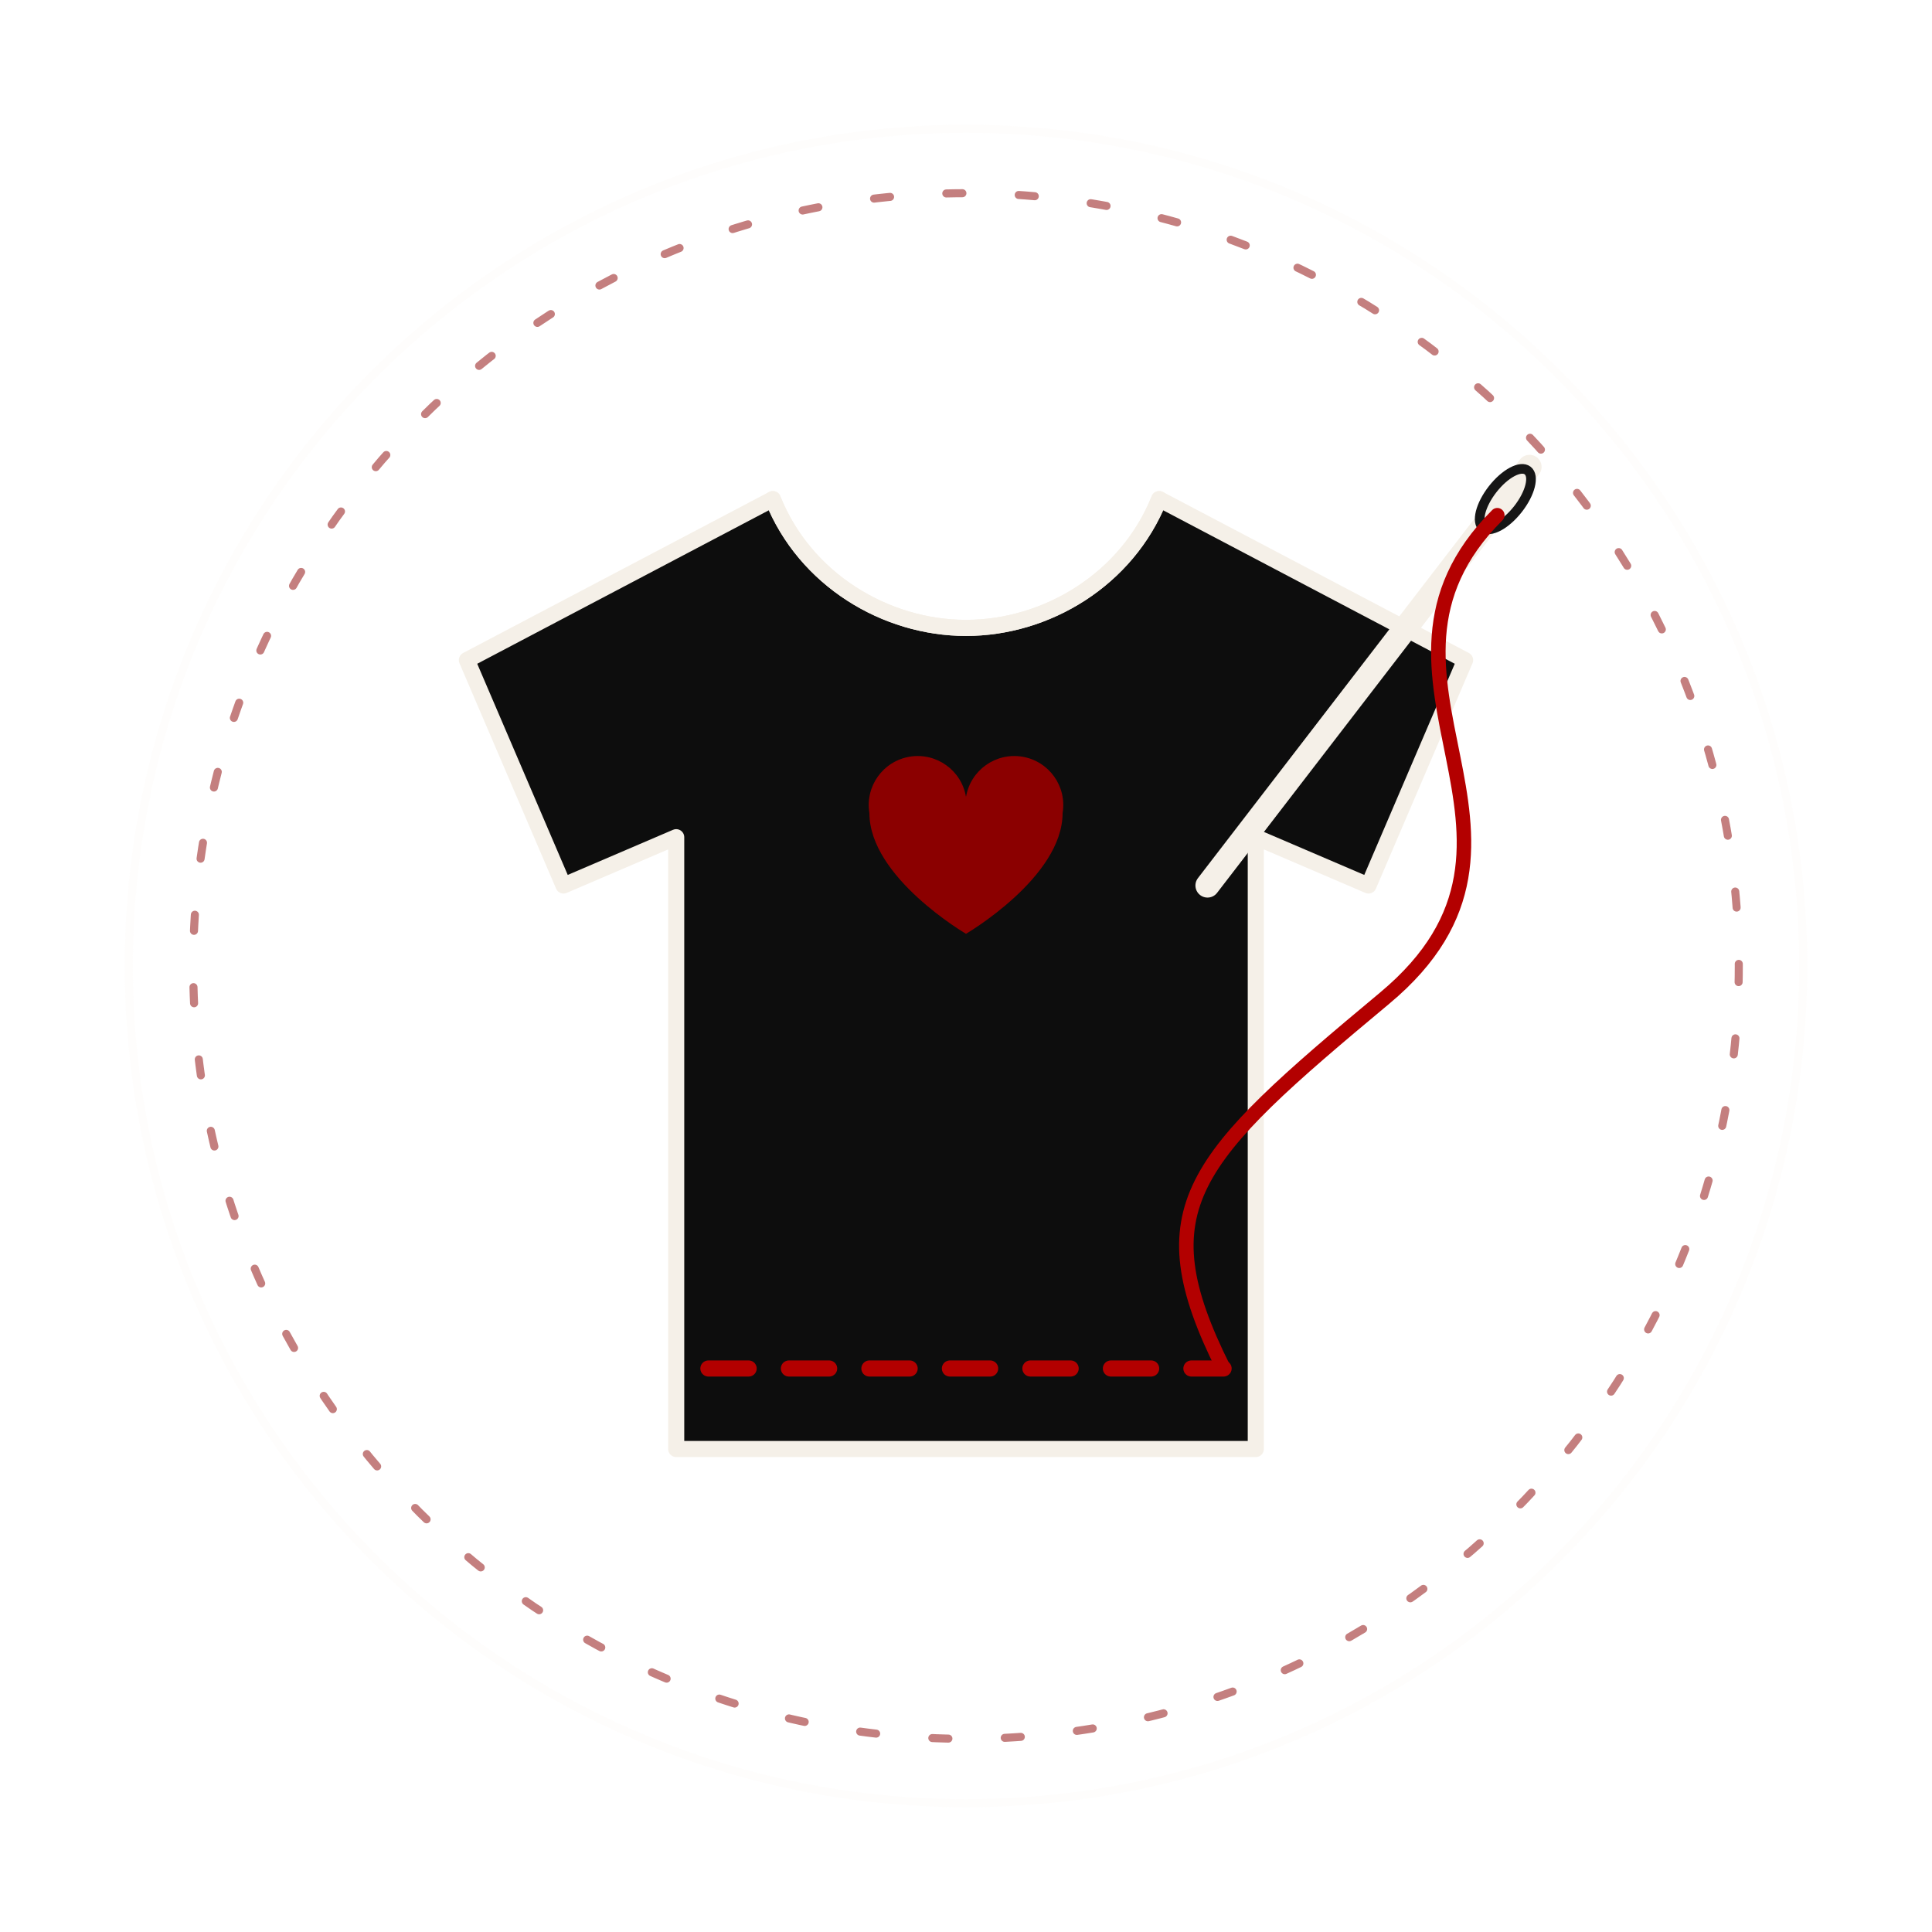
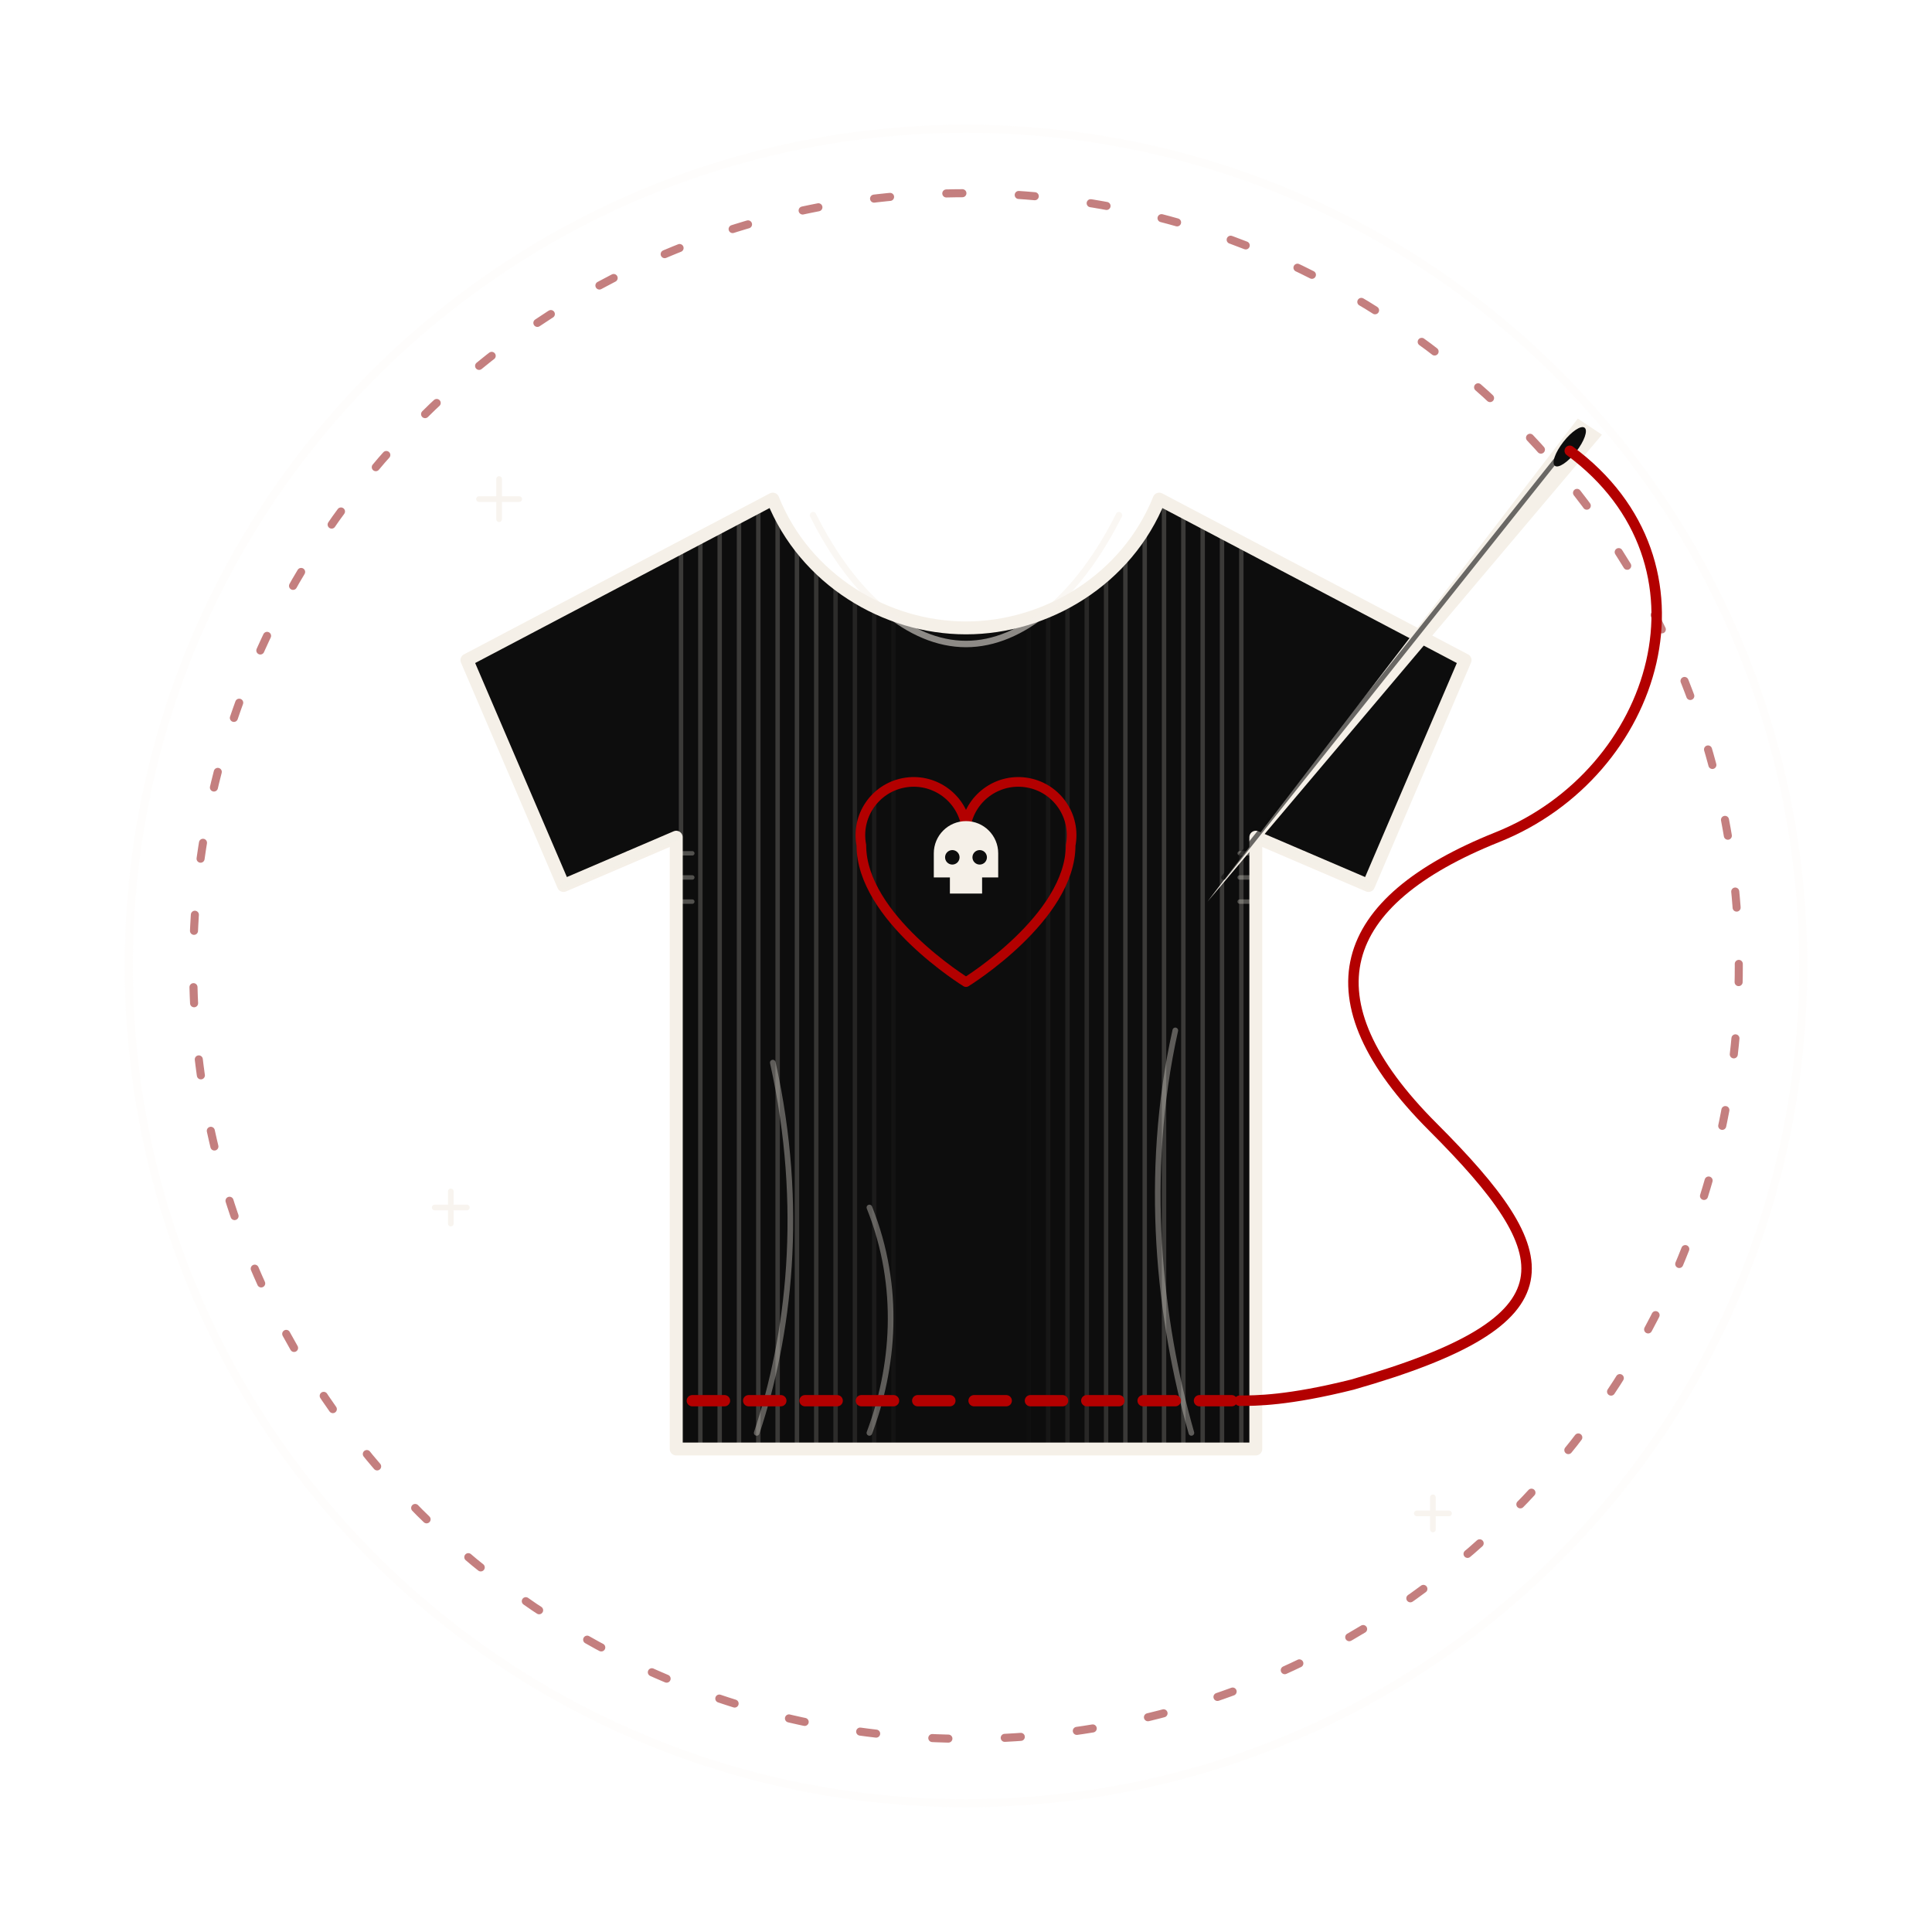
<svg xmlns="http://www.w3.org/2000/svg" viewBox="0 0 240 240" fill="none" stroke-linecap="round" stroke-linejoin="round">
+   <defs>
+     <clipPath id="ht-clip">
+       <path d="M96 62L58 82L70 110L84 104V180H156V104L170 110L182 82L144 62C140 72 130 78 120 78S100 72 96 62Z" />
+     </clipPath>
+     <linearGradient id="ht-edge" x1="0" x2="1">
+       <stop offset=".22" stop-color="#fff" />
+       <stop offset=".4" stop-color="#000" />
+       <stop offset=".6" stop-color="#000" />
+       <stop offset=".78" stop-color="#fff" />
+     </linearGradient>
+     <mask id="ht-edge-m">
+       <rect x="84" y="60" width="72" height="122" fill="url(#ht-edge)" />
+     </mask>
+   </defs>
  <circle cx="120" cy="120" r="104" stroke="#f5f0e8" stroke-opacity=".14" />
  <circle cx="120" cy="120" r="96" stroke="#8b0000" stroke-opacity=".5" stroke-dasharray="2 7" />
-   <path d="M96 62l-38 20 12 28 14-6v76h72v-76l14 6 12-28-38-20c-4 10-14 16-24 16s-20-6-24-16z" fill="#0d0d0d" stroke="#f5f0e8" stroke-width="2" />
-   <path d="M96 62c4 10 14 16 24 16s20-6 24-16" stroke="#f5f0e8" stroke-width="2" />
-   <path d="M120 116s-12-7-12-15a6 6 0 0 1 12-2 6 6 0 0 1 12 2c0 8-12 15-12 15z" fill="#8b0000" />
-   <path d="M88 170h64" stroke="#b30000" stroke-width="2" stroke-dasharray="5 5" />
-   <path d="M190 58l-40 52" stroke="#f5f0e8" stroke-width="3" />
-   <ellipse cx="187" cy="62" rx="2" ry="4.5" transform="rotate(38 187 62)" stroke="#161616" stroke-width="1.2" />
-   <path d="M186 64c-20 20 10 40-14 60s-30 26-20 46" stroke="#b30000" stroke-width="1.8" />
+   <path d="M96 62L58 82L70 110L84 104V180H156V104L170 110L182 82L144 62C140 72 130 78 120 78S100 72 96 62Z" fill="#0d0d0d" />
+   <g clip-path="url(#ht-clip)">
+     <path d="M219.0 21.0L219.0 219.0M216.6 21.0L216.6 219.0M214.2 21.0L214.2 219.0M211.8 21.0L211.8 219.0M209.4 21.0L209.4 219.0M207.0 21.0L207.0 219.0M204.6 21.0L204.6 219.0M202.2 21.0L202.2 219.0M199.8 21.0L199.8 219.0M197.4 21.0L197.4 219.0M195.0 21.0L195.0 219.0M192.6 21.0L192.6 219.0M190.2 21.0L190.2 219.0M187.8 21.0L187.8 219.0M185.4 21.0L185.4 219.0M183.0 21.0L183.0 219.0M180.6 21.0L180.6 219.0M178.2 21.0L178.2 219.0M175.8 21.0L175.8 219.0M173.4 21.0L173.4 219.0M171.0 21.0L171.0 219.0M168.6 21.0L168.6 219.0M166.2 21.0L166.2 219.0M163.8 21.0L163.8 219.0M161.4 21.0L161.4 219.0M159.0 21.0L159.0 219.0M156.6 21.0L156.6 219.0M154.2 21.0L154.2 219.0M151.8 21.0L151.8 219.0M149.4 21.0L149.4 219.0M147.0 21.0L147.0 219.0M144.6 21.0L144.6 219.0M142.2 21.0L142.2 219.0M139.8 21.0L139.8 219.0M137.4 21.0L137.4 219.0M135.0 21.0L135.0 219.0M132.6 21.0L132.6 219.0M130.2 21.0L130.2 219.0M127.8 21.0L127.8 219.0M125.4 21.0L125.4 219.0M123.0 21.0L123.0 219.0M120.6 21.0L120.6 219.0M118.2 21.0L118.2 219.0M115.8 21.0L115.8 219.0M113.4 21.0L113.4 219.0M111.0 21.0L111.0 219.0M108.6 21.0L108.6 219.0M106.2 21.0L106.2 219.0M103.8 21.0L103.8 219.0M101.4 21.0L101.4 219.0M99.0 21.0L99.0 219.0M96.6 21.0L96.6 219.0M94.2 21.0L94.2 219.0M91.8 21.0L91.8 219.0M89.4 21.0L89.4 219.0M87.0 21.0L87.0 219.0M84.6 21.0L84.6 219.0M82.2 21.0L82.2 219.0M79.8 21.0L79.8 219.0M77.4 21.0L77.4 219.0M75.0 21.0L75.0 219.0M72.6 21.0L72.6 219.0M70.2 21.0L70.2 219.0M67.8 21.0L67.8 219.0M65.4 21.0L65.4 219.0M63.0 21.0L63.0 219.0M60.6 21.0L60.6 219.0M58.2 21.0L58.2 219.0M55.8 21.0L55.8 219.0M53.4 21.0L53.4 219.0M51.0 21.0L51.0 219.0M48.6 21.0L48.6 219.0M46.2 21.0L46.2 219.0M43.8 21.0L43.8 219.0M41.4 21.0L41.4 219.0M39.0 21.0L39.0 219.0M36.6 21.0L36.6 219.0M34.2 21.0L34.2 219.0M31.8 21.0L31.8 219.0M29.4 21.0L29.4 219.0M27.0 21.0L27.0 219.0M24.6 21.0L24.6 219.0M22.2 21.0L22.2 219.0" stroke="#f5f0e8" stroke-opacity=".2" stroke-width=".55" mask="url(#ht-edge-m)" />
+     <path d="M86 106h-8M86 109h-6M86 112h-4M154 106h8M154 109h6M154 112h4" stroke="#f5f0e8" stroke-opacity=".3" stroke-width=".55" />
+   </g>
+   <path d="M96 132C100 150 98 166 94 178" stroke="#f5f0e8" stroke-opacity=".35" stroke-width=".7" />
+   <path d="M146 128C142 146 144 164 148 178" stroke="#f5f0e8" stroke-opacity=".35" stroke-width=".7" />
+   <path d="M108 150C112 160 111 170 108 178" stroke="#f5f0e8" stroke-opacity=".35" stroke-width=".7" />
+   <path d="M96 62L58 82L70 110L84 104V180H156V104L170 110L182 82L144 62C140 72 130 78 120 78S100 72 96 62Z" stroke="#f5f0e8" stroke-width="1.6" />
+   <path d="M101 64C106 74 113 80 120 80S134 74 139 64" stroke="#f5f0e8" stroke-opacity=".55" stroke-width=".8" />
+   <path d="M84 104L70 110M156 104L170 110" stroke="#f5f0e8" stroke-opacity=".5" stroke-width=".8" />
+   <path d="M120 122s-13-8-13-17a6.5 6.5 0 0 1 13-2.5 6.5 6.5 0 0 1 13 2.5c0 9-13 17-13 17z" stroke="#b30000" stroke-width="1.2" />
+   <path d="M116 106a4 4 0 0 1 8 0v3h-2v2h-4v-2h-2z" fill="#f5f0e8" />
+   <circle cx="118.3" cy="106.5" r=".9" fill="#0d0d0d" />
+   <circle cx="121.7" cy="106.5" r=".9" fill="#0d0d0d" />
+   <path d="M86 174H154" stroke="#b30000" stroke-width="1.4" stroke-dasharray="4 3" />
+   <path d="M196 52L199 54L150 112Z" fill="#f5f0e8" />
+   <path d="M195 55L152 109" stroke="#0d0d0d" stroke-width=".6" stroke-opacity=".6" />
+   <ellipse cx="195" cy="55.5" rx="1" ry="3" transform="rotate(38 195 55.5)" fill="#0d0d0d" />
+   <path d="M195 56C214 70 206 96 186 104S162 124 178 140S196 164 168 172C160 174 156 174 154 174" stroke="#b30000" stroke-width="1.3" />
+   <path d="M62 59.5v5.0M59.5 62h5.0" stroke="#f5f0e8" stroke-width=".7" stroke-opacity="0.7" />
+   <path d="M178 186v4M176 188h4" stroke="#f5f0e8" stroke-width=".7" stroke-opacity="0.7" />
+   <path d="M56 148v4M54 150h4" stroke="#f5f0e8" stroke-width=".7" stroke-opacity="0.7" />
</svg>
